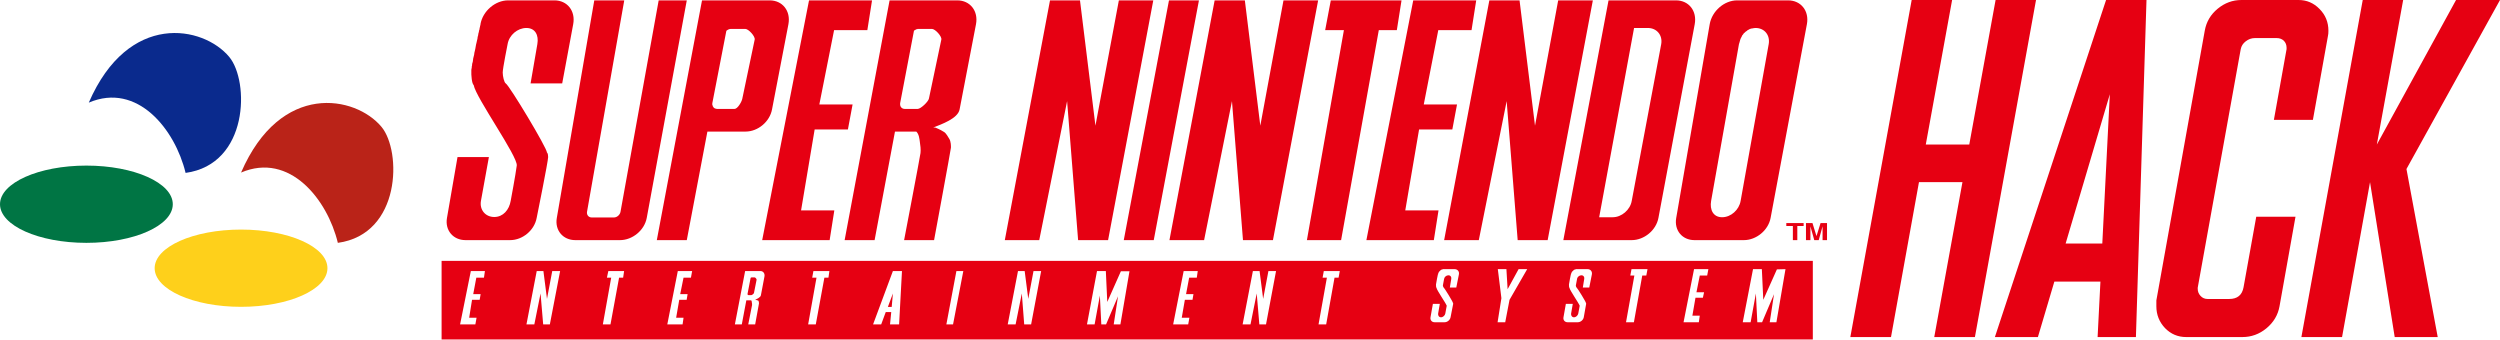
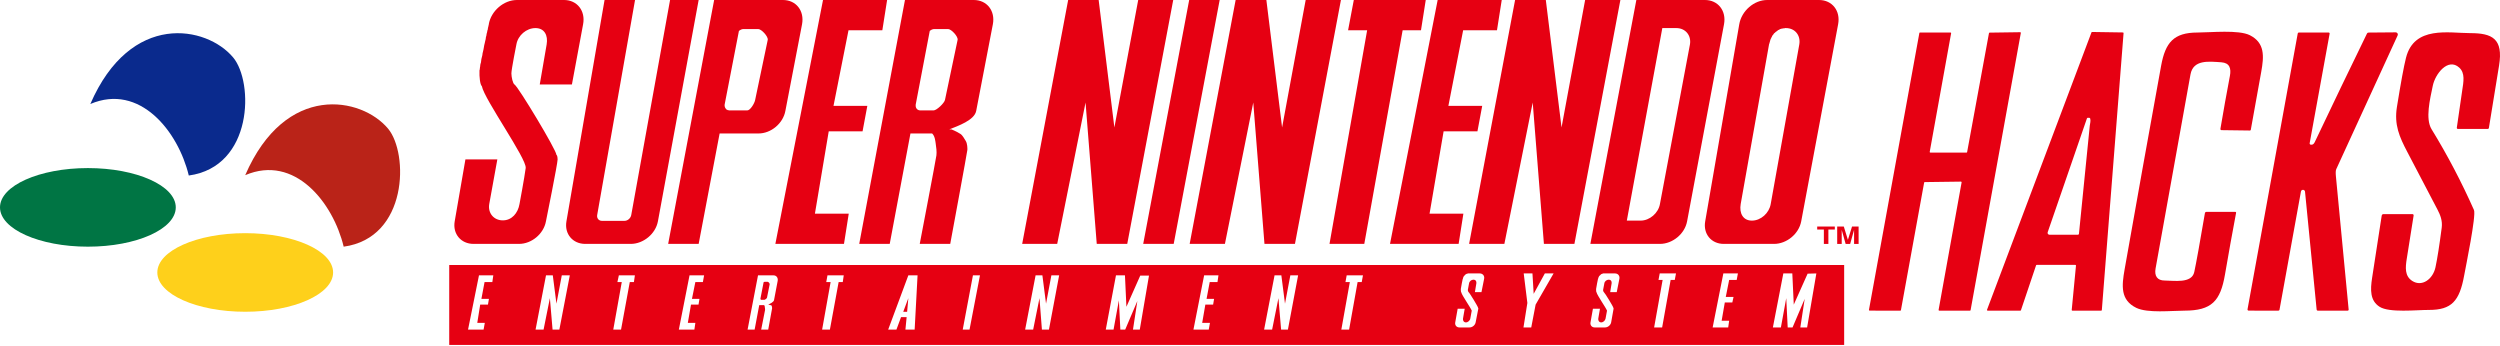
- <svg xmlns="http://www.w3.org/2000/svg" viewBox="-236.252 381.062 725.627 98.531" version="1.1" id="svg4" width="725.627" height="98.531">
+ <svg xmlns="http://www.w3.org/2000/svg" viewBox="-236.252 381.062 713.294 98.493" version="1.1" id="svg4" width="713.294" height="98.493">
  <defs id="defs4" />
-   <ellipse cx="-211.176" cy="440.338" rx="25.076" ry="11.212" fill="#007544" id="ellipse1" />
-   <path d="m -141.211,458.907 c 0,6.192 -11.227,11.212 -25.076,11.212 -13.849,0 -25.076,-5.02 -25.076,-11.212 0,-6.192 11.227,-11.211 25.076,-11.211 13.85,0 25.076,5.019 25.076,11.211 z" fill="#fed01b" id="path1" />
-   <path d="m -138.193,451.55 c -3.018,-12.557 -13.963,-26.431 -28.094,-20.4 11.506,-26.541 33.221,-22.319 40.761,-13.27 5.873,7.046 5.732,31.146 -12.667,33.67 z" fill="#ba2318" id="path2" />
-   <path d="m -182.386,431.248 c -3.019,-12.557 -13.963,-26.431 -28.094,-20.4 11.506,-26.541 33.222,-22.319 40.761,-13.27 5.872,7.047 5.73,31.146 -12.667,33.67 z" fill="#0a2a8d" id="path3" />
-   <path d="m -88.774,381.17 c -3.73,0 -7.355,3.089 -8.021,6.917 v 0.206 l -0.068,0.068 v 0.206 l -0.068,0.137 v 0.137 l -0.068,0.137 v 0.205 l -0.068,0.137 v 0.206 l -0.068,0.205 -0.068,0.206 -0.068,0.41 -0.136,0.48 -0.068,0.479 -0.136,0.48 -0.068,0.547 -0.136,0.548 -0.136,0.617 -0.136,0.548 -0.204,1.164 -0.136,0.616 -0.136,0.548 -0.068,0.548 -0.136,0.548 -0.135,0.548 -0.068,0.548 -0.068,0.479 -0.136,0.411 -0.068,0.479 v 0.206 l -0.068,0.137 v 0.342 l -0.068,0.206 v 0.273 l -0.068,0.137 v 0.137 c -0.071,1.674 0.161,3.96 0.679,4.384 0.659,3.688 12.858,20.757 12.507,23.356 -0.33,2.607 -1.768,10.274 -1.768,10.274 -0.442,2.586 -2.192,4.658 -4.758,4.658 -2.566,0 -4.316,-2.065 -3.875,-4.658 l 2.311,-12.74 H -103.458 l -3.059,17.671 c -0.624,3.589 1.788,6.438 5.37,6.438 h 12.982 c 3.596,0 7.022,-2.849 7.681,-6.438 0,0 3.345,-16.506 3.33,-17.671 -0.014,-1.172 -0.34,-1.301 -0.34,-1.301 0,-1.342 -10.855,-19.397 -11.963,-20.068 -0.477,-0.283 -0.87,-2.07 -0.883,-3.15 -0.021,-1.074 1.427,-8.288 1.427,-8.288 0.442,-2.585 2.872,-4.658 5.437,-4.658 2.566,0 3.637,2.072 3.195,4.658 l -1.971,11.438 h 9.177 l 3.194,-17.192 c 0.722,-3.829 -1.708,-6.917 -5.437,-6.917 h -13.456 z m 25.013,0 -10.876,63.15 c -0.624,3.589 1.788,6.438 5.37,6.438 h 12.982 c 3.596,0 7.083,-2.849 7.749,-6.438 l 11.623,-63.15 h -8.157 l -11.08,61.369 c -0.161,0.89 -1.02,1.644 -1.903,1.644 h -6.457 c -0.905,0 -1.507,-0.747 -1.36,-1.644 l 10.808,-61.369 z m 31.268,0 -13.119,69.588 h 8.7 l 5.982,-31.506 h 11.08 c 3.603,0 7.022,-2.871 7.68,-6.439 l 4.758,-24.726 c 0.715,-3.836 -1.708,-6.917 -5.437,-6.917 z m 31.063,0 -13.595,69.588 H 4.551 l 1.36,-8.63 h -9.652 l 3.942,-23.493 H 9.853 l 1.36,-7.26 H 1.561 l 4.283,-21.575 h 9.652 l 1.36,-8.63 z m 23.382,0 -13.05,69.588 h 8.7 l 5.914,-31.506 h 6.185 c 0.813,0.762 0.907,2.17 1.019,2.876 0.161,1.024 0.33,2.332 0.204,3.356 -0.112,1.017 -4.758,25.273 -4.758,25.273 h 8.7 c 0,0 4.894,-26.425 4.894,-26.849 0.014,-0.431 10e-4,-1.786 -0.476,-2.534 -0.316,-0.48 -0.865,-1.584 -1.496,-1.986 -1.213,-0.784 -2.583,-1.301 -2.583,-1.301 h -0.612 c 2.489,-0.989 7.184,-2.618 7.681,-5.274 l 4.758,-24.726 c 0.722,-3.836 -1.708,-6.917 -5.438,-6.917 z m 46.562,0 -13.119,69.588 h 9.992 l 8.088,-40.342 3.195,40.342 h 8.701 l 13.119,-69.588 h -9.992 l -6.797,36.369 -4.486,-36.369 z m 34.53,0 -13.119,69.588 h 8.7 l 13.118,-69.588 z m 13.254,0 -13.118,69.588 h 10.06 l 8.088,-40.342 3.195,40.342 h 8.7 l 13.118,-69.588 h -10.06 l -6.729,36.369 -4.486,-36.369 z m 33.715,0 -1.632,8.63 h 5.438 l -10.74,60.958 h 9.924 l 10.944,-60.958 h 5.234 l 1.36,-8.63 z m 23.926,0 -13.595,69.588 h 19.576 l 1.359,-8.63 h -9.652 l 4.01,-23.493 h 9.652 l 1.36,-7.26 h -9.652 l 4.214,-21.575 h 9.652 l 1.359,-8.63 z m 22.091,0 -13.119,69.588 h 10.06 l 8.088,-40.342 3.195,40.342 h 8.701 l 13.118,-69.588 h -10.06 l -6.729,36.369 -4.486,-36.369 z m 34.598,0 -13.119,69.588 h 19.848 c 3.603,0 7.083,-2.849 7.749,-6.438 l 10.536,-56.233 c 0.715,-3.836 -1.708,-6.917 -5.438,-6.917 z m 37.317,0 c -3.73,0 -7.287,3.089 -7.953,6.917 l -9.72,56.233 c -0.631,3.589 1.726,6.438 5.301,6.438 h 14.343 c 3.596,0 7.083,-2.849 7.749,-6.438 l 10.536,-56.233 c 0.722,-3.829 -1.715,-6.917 -5.438,-6.917 z m -29.908,8.013 h 4.01 c 2.566,0 4.316,2.072 3.875,4.658 l -8.565,45.548 c -0.449,2.586 -2.94,4.726 -5.506,4.726 h -3.942 z m 35.006,0 h 0.272 c 2.566,0 4.248,2.072 3.806,4.658 l -8.157,45.548 c -0.442,2.578 -2.804,4.726 -5.37,4.726 -2.566,0 -3.637,-2.141 -3.195,-4.726 l 8.088,-45.548 0.068,-0.205 0.068,-0.206 0.068,-0.274 0.068,-0.205 0.068,-0.274 0.068,-0.206 0.068,-0.205 0.136,-0.205 0.068,-0.206 0.136,-0.205 0.068,-0.206 0.136,-0.205 0.136,-0.137 0.136,-0.206 0.136,-0.205 0.204,-0.137 0.136,-0.137 0.136,-0.137 0.204,-0.137 0.204,-0.137 0.136,-0.137 0.204,-0.137 0.204,-0.068 0.204,-0.137 0.136,-0.069 0.272,-0.068 0.204,-0.069 h 0.204 l 0.204,-0.068 h 0.272 z m -297.176,0.274 h 4.214 c 0.925,0 2.887,2.135 2.719,3.082 l -3.603,17.191 c -0.168,0.89 -1.36,2.945 -2.243,2.945 h -5.234 l -0.068,-0.068 h -0.272 v -0.069 h -0.136 l -0.068,-0.068 h -0.068 l -0.068,-0.069 -0.068,-0.068 h -0.068 v -0.069 l -0.068,-0.068 -0.068,-0.069 v -0.068 l -0.068,-0.069 -0.068,-0.068 v -0.137 l -0.068,-0.068 v -0.137 l -0.068,-0.069 v -0.068 c 0,-0.113 -0.014,-0.284 0,-0.411 l 4.078,-21.027 c 0.374,-0.311 0.831,-0.548 1.293,-0.548 z m 54.174,0 h 4.214 c 0.925,0 2.901,2.135 2.719,3.082 l -3.602,17.123 c -0.161,0.897 -2.373,3.013 -3.263,3.013 h -3.738 c -0.771,0 -1.303,-0.512 -1.36,-1.232 0,-0.113 -0.014,-0.277 0,-0.411 l 4.011,-21.027 0.068,-0.068 0.068,-0.069 0.136,-0.068 h 0.068 l 0.068,-0.069 0.068,-0.068 h 0.068 l 0.068,-0.069 h 0.068 l 0.136,-0.068 h 0.204 v -0.069 z m -138.12,67.328 v 22.808 H 289.92 v -22.808 z m 290.635,2.398 h 3.396 c 0.822,0 1.412,0.651 1.247,1.507 l -0.762,3.836 h -1.871 l 0.416,-2.534 c 0.093,-0.573 -0.246,-1.027 -0.832,-1.027 -0.579,0 -1.147,0.451 -1.247,1.027 l -0.346,1.849 c -0.057,0.11 0.115,0.63 0.208,0.685 0.257,0.146 2.702,4.154 2.702,4.452 0.057,0.149 0.091,0.219 0.07,0.274 -0.072,0.502 -0.763,3.904 -0.763,3.904 -0.15,0.781 -0.918,1.438 -1.732,1.438 h -2.91 c -0.808,0 -1.328,-0.657 -1.178,-1.438 l 0.692,-3.904 h 2.009 l -0.485,2.808 c -0.093,0.573 0.246,1.096 0.832,1.096 0.557,0 1.154,-0.52 1.247,-1.096 l 0.415,-2.26 c -0.371,-0.946 -2.822,-4.386 -2.979,-5.206 -0.108,-0.091 -0.153,-0.586 -0.139,-0.959 0.021,-0.408 0.554,-2.945 0.554,-2.945 h 0.069 v -0.206 l 0.07,-0.137 v -0.068 l 0.069,-0.069 v -0.068 l 0.069,-0.069 v -0.068 l 0.07,-0.069 0.069,-0.068 v -0.069 h 0.07 l 0.069,-0.068 0.07,-0.069 0.069,-0.068 v -0.069 h 0.07 l 0.069,-0.068 0.07,-0.069 h 0.069 l 0.07,-0.068 h 0.069 l 0.07,-0.068 h 0.208 z m 15.936,0 h 2.494 l 0.347,5.822 3.187,-5.822 h 2.495 l -5.128,8.904 -1.247,6.507 h -2.217 l 1.108,-6.986 z m 22.658,0 h 3.397 c 0.822,0 1.397,0.651 1.247,1.507 l -0.762,3.836 h -1.871 l 0.416,-2.534 c 0.093,-0.573 -0.245,-1.027 -0.831,-1.027 -0.579,0 -1.154,0.451 -1.247,1.027 l -0.347,1.849 c -0.071,0.11 0.094,0.63 0.208,0.685 0.243,0.146 2.702,4.154 2.702,4.452 0.071,0.149 0.069,0.219 0.069,0.274 -0.093,0.502 -0.693,3.904 -0.693,3.904 -0.15,0.781 -0.925,1.438 -1.732,1.438 h -2.98 c -0.807,0 -1.327,-0.657 -1.178,-1.438 l 0.693,-3.904 h 2.009 l -0.485,2.808 c -0.093,0.573 0.267,1.096 0.831,1.096 0.579,0 1.133,-0.52 1.247,-1.096 l 0.416,-2.26 c -0.378,-0.946 -2.822,-4.386 -2.979,-5.206 -0.107,-0.091 -0.153,-0.586 -0.139,-0.959 0.022,-0.408 0.554,-2.945 0.554,-2.945 l 0.07,-0.069 v -0.137 l 0.069,-0.137 v -0.068 l 0.07,-0.069 v -0.068 l 0.069,-0.069 v -0.068 l 0.07,-0.069 0.069,-0.068 v -0.069 h 0.07 l 0.069,-0.068 0.07,-0.069 0.069,-0.068 0.07,-0.069 0.069,-0.068 0.069,-0.069 h 0.07 l 0.069,-0.068 h 0.07 l 0.069,-0.068 h 0.209 z m 16.145,0 h 4.643 l -0.347,1.849 h -1.178 l -2.425,13.562 h -2.287 l 2.425,-13.562 h -1.178 z m 18.153,0 h 4.157 l -0.346,1.849 h -2.148 l -0.97,4.863 h 2.217 l -0.346,1.576 h -2.148 l -0.901,5.205 h 2.148 l -0.277,1.918 h -4.435 z m 17.115,0 h 2.564 l 0.416,8.904 3.949,-8.835 2.494,-0.069 -2.633,15.411 h -1.94 l 1.247,-8.151 -3.464,8.151 h -1.386 l -0.416,-8.356 -1.524,8.356 h -2.287 z m -372.154,0.548 h 4.088 l -0.277,1.917 h -2.218 l -0.901,4.795 h 2.148 l -0.277,1.644 h -2.217 l -0.832,5.206 h 2.148 l -0.347,1.917 H -102.711 Z m 19.124,0 h 1.94 l 1.04,8.082 1.524,-8.082 h 2.287 l -2.98,15.479 h -1.94 l -0.762,-8.972 -1.802,8.972 h -2.287 z m 20.787,0 h 4.573 l -0.277,1.917 h -1.178 l -2.495,13.562 h -2.217 l 2.425,-13.562 h -1.247 z m 20.163,0 h 4.157 l -0.346,1.917 h -2.148 l -0.97,4.795 h 2.148 l -0.277,1.644 h -2.148 l -0.901,5.206 h 2.148 l -0.277,1.917 h -4.435 z m 19.54,0 h 4.435 c 0.822,0 1.342,0.72 1.178,1.575 l -1.04,5.48 c -0.114,0.593 -1.167,1.078 -1.732,1.301 h 0.278 v 0.068 h 0.278 l 0.07,0.069 h 0.208 v 0.068 h 0.139 v 0.069 h 0.07 c 0.092,0.166 0.139,0.66 0.139,0.753 0,0.091 -1.109,6.096 -1.109,6.096 h -2.009 c 0,0 1.073,-5.392 1.109,-5.616 0.021,-0.24 -0.027,-0.53 -0.07,-0.754 -0.014,-0.165 -0.022,-0.448 -0.208,-0.616 h -1.386 l -1.316,6.986 h -2.009 z m 19.817,0 H 4.482 l -0.277,1.917 h -1.178 l -2.494,13.562 H -1.685 l 2.425,-13.562 h -1.247 z m 23.073,0 h 2.633 l -0.832,15.479 h -2.633 l 0.347,-3.561 h -1.594 l -1.317,3.561 h -2.356 z m 18.431,0 h 2.009 l -2.98,15.479 h -1.94 z m 17.877,0 h 1.94 l 1.04,8.082 1.524,-8.082 h 2.218 l -2.91,15.479 h -2.009 l -0.693,-8.972 -1.802,8.972 h -2.288 z m 22.934,0 h 2.564 l 0.416,8.972 3.95,-8.904 h 2.494 l -2.633,15.411 h -1.94 l 1.247,-8.15 -3.464,8.15 h -1.386 l -0.416,-8.356 -1.525,8.356 h -2.217 z m 25.153,0 h 4.088 l -0.277,1.917 h -2.218 l -0.9,4.795 h 2.148 l -0.277,1.644 h -2.218 l -0.901,5.206 h 2.218 l -0.347,1.917 h -4.365 z m 20.093,0 h 1.94 l 1.039,8.082 1.525,-8.082 h 2.217 l -2.91,15.479 h -1.94 l -0.762,-8.972 -1.801,8.972 h -2.287 z m 20.579,0 h 4.643 l -0.347,1.917 h -1.178 l -2.425,13.562 h -2.218 l 2.425,-13.562 h -1.247 z m -166.086,1.849 c -0.108,0 -0.199,0.063 -0.277,0.137 l -0.901,4.658 v 0.068 c 0,0.149 0.106,0.274 0.277,0.274 h 0.832 c 0.207,0 0.726,-0.412 0.762,-0.616 l 0.763,-3.836 c 0.036,-0.22 -0.347,-0.685 -0.554,-0.685 z m 41.019,4.657 -1.455,3.904 h 1.109 z M 287.252,446.662 h -1.833 v 4.099 h -1.29 v -4.099 h -1.902 v -0.849 h 5.025 z m 6.79,4.099 h -1.291 v -4.02 l -1.118,4.02 h -1.291 l -1.119,-3.998 v 3.998 h -1.29 v -4.948 h 1.888 l 1.165,3.788 1.178,-3.788 h 1.878 z" fill="#e60012" id="path4" />
-   <path d="M 300.809,478.893 318.615,381.062 h 11.734 l -7.641,41.957 h 12.621 l 7.641,-41.957 h 11.734 l -17.738,97.831 h -11.802 l 8.187,-44.958 h -12.621 l -8.118,44.958 z m 41.957,0 32.269,-97.831 h 11.734 l -3.07,97.831 h -11.12 l 0.819,-16.1 h -13.372 l -4.776,16.1 z m 31.178,-27.152 2.183,-43.321 -12.826,43.321 z m 15.691,16.51 14.054,-78.319 q 0.682,-3.82 3.752,-6.345 3.07,-2.524 6.89,-2.524 h 16.578 q 3.548,0 6.072,2.592 2.592,2.592 2.592,6.345 0,0.955 -0.136,1.501 L 435.07,415.855 h -11.325 l 3.684,-20.535 v -0.409 q 0,-1.228 -0.819,-2.047 -0.819,-0.75 -2.047,-0.75 h -6.345 q -1.433,0 -2.661,0.955 -1.16,0.887 -1.433,2.251 l -12.485,69.246 v 0.341 q 0,1.16 0.819,2.047 0.819,0.887 2.047,0.887 h 6.276 q 3.548,0 4.162,-3.411 l 3.684,-20.467 h 11.393 l -4.639,25.993 q -0.682,3.82 -3.82,6.413 -3.07,2.524 -6.959,2.524 h -16.305 q -3.616,0 -6.14,-2.592 -2.524,-2.661 -2.524,-6.345 z m 42.093,10.643 17.806,-97.831 h 11.734 l -7.641,41.957 22.991,-41.957 h 12.758 l -27.152,49.052 9.074,48.779 h -12.485 l -7.163,-44.958 -8.118,44.958 z" id="text4" style="font-size:139.719px;font-family:SNES;-inkscape-font-specification:SNES;fill:#e60012;fill-rule:evenodd;stroke-width:93.146" aria-label="HACK" />
+   <ellipse cx="-211.177" cy="440.23" rx="25.076" ry="11.212" fill="#007544" id="ellipse1" />
+   <path d="m -141.212,458.799 c 0,6.192 -11.227,11.212 -25.076,11.212 -13.849,0 -25.076,-5.02 -25.076,-11.212 0,-6.192 11.227,-11.211 25.076,-11.211 13.85,0 25.076,5.019 25.076,11.211 z" fill="#fed01b" id="path1" />
+   <path d="m -138.194,451.442 c -3.018,-12.557 -13.963,-26.431 -28.094,-20.4 11.506,-26.541 33.221,-22.319 40.761,-13.27 5.873,7.046 5.732,31.146 -12.667,33.67 z" fill="#ba2318" id="path2" />
+   <path d="m -182.387,431.14 c -3.019,-12.557 -13.963,-26.431 -28.094,-20.4 11.506,-26.541 33.222,-22.319 40.761,-13.27 5.872,7.047 5.73,31.146 -12.667,33.67 z" fill="#0a2a8d" id="path3" />
+   <path d="m -88.775,381.062 c -3.73,0 -7.355,3.089 -8.021,6.917 v 0.206 l -0.068,0.068 v 0.206 l -0.068,0.137 v 0.137 L -97,388.87 v 0.205 l -0.068,0.137 v 0.206 l -0.068,0.205 -0.068,0.206 -0.068,0.41 -0.136,0.48 -0.068,0.479 -0.136,0.48 -0.068,0.547 -0.136,0.548 -0.136,0.617 -0.136,0.548 -0.204,1.164 -0.136,0.616 -0.136,0.548 -0.068,0.548 -0.136,0.548 -0.135,0.548 -0.068,0.548 -0.068,0.479 -0.136,0.411 -0.068,0.479 v 0.206 l -0.068,0.137 v 0.342 l -0.068,0.206 v 0.273 l -0.068,0.137 v 0.137 c -0.071,1.674 0.161,3.96 0.679,4.384 0.659,3.688 12.858,20.757 12.507,23.356 -0.33,2.607 -1.768,10.274 -1.768,10.274 -0.442,2.586 -2.192,4.658 -4.758,4.658 -2.566,0 -4.316,-2.065 -3.875,-4.658 l 2.311,-12.74 h -9.108 l -3.059,17.671 c -0.624,3.589 1.788,6.438 5.37,6.438 h 12.982 c 3.596,0 7.022,-2.849 7.681,-6.438 0,0 3.345,-16.506 3.33,-17.671 -0.014,-1.172 -0.34,-1.301 -0.34,-1.301 0,-1.342 -10.855,-19.397 -11.963,-20.068 -0.477,-0.283 -0.87,-2.07 -0.883,-3.15 -0.021,-1.074 1.427,-8.288 1.427,-8.288 0.442,-2.585 2.872,-4.658 5.437,-4.658 2.566,0 3.637,2.072 3.195,4.658 l -1.971,11.438 h 9.177 l 3.194,-17.192 c 0.722,-3.829 -1.708,-6.917 -5.437,-6.917 h -13.456 z m 25.013,0 -10.876,63.15 c -0.624,3.589 1.788,6.438 5.37,6.438 h 12.982 c 3.596,0 7.083,-2.849 7.749,-6.438 l 11.623,-63.15 h -8.157 l -11.08,61.369 c -0.161,0.89 -1.02,1.644 -1.903,1.644 h -6.457 c -0.905,0 -1.507,-0.747 -1.36,-1.644 l 10.808,-61.369 z m 31.268,0 -13.119,69.588 h 8.7 l 5.982,-31.506 h 11.08 c 3.603,0 7.022,-2.871 7.68,-6.439 l 4.758,-24.726 c 0.715,-3.836 -1.708,-6.917 -5.437,-6.917 z m 31.063,0 -13.595,69.588 H 4.55 l 1.36,-8.63 H -3.742 L 0.2,418.527 h 9.652 l 1.36,-7.26 H 1.56 l 4.283,-21.575 h 9.652 l 1.36,-8.63 z m 23.382,0 -13.05,69.588 h 8.7 l 5.914,-31.506 H 29.7 c 0.813,0.762 0.907,2.17 1.019,2.876 0.161,1.024 0.33,2.332 0.204,3.356 -0.112,1.017 -4.758,25.273 -4.758,25.273 h 8.7 c 0,0 4.894,-26.425 4.894,-26.849 0.014,-0.431 10e-4,-1.786 -0.476,-2.534 -0.316,-0.48 -0.865,-1.584 -1.496,-1.986 -1.213,-0.784 -2.583,-1.301 -2.583,-1.301 h -0.612 c 2.489,-0.989 7.184,-2.618 7.681,-5.274 l 4.758,-24.726 c 0.722,-3.836 -1.708,-6.917 -5.438,-6.917 z m 46.562,0 -13.119,69.588 h 9.992 l 8.088,-40.342 3.195,40.342 H 85.37 L 98.489,381.062 H 88.497 L 81.7,417.431 77.214,381.062 Z m 34.53,0 -13.119,69.588 h 8.7 l 13.118,-69.588 z m 13.254,0 -13.118,69.588 h 10.06 l 8.088,-40.342 3.195,40.342 h 8.7 l 13.118,-69.588 h -10.06 l -6.729,36.369 -4.486,-36.369 z m 33.715,0 -1.632,8.63 h 5.438 l -10.74,60.958 h 9.924 l 10.944,-60.958 h 5.234 l 1.36,-8.63 z m 23.926,0 -13.595,69.588 h 19.576 l 1.359,-8.63 h -9.652 l 4.01,-23.493 h 9.652 l 1.36,-7.26 h -9.652 l 4.214,-21.575 h 9.652 l 1.359,-8.63 z m 22.091,0 -13.119,69.588 h 10.06 l 8.088,-40.342 3.195,40.342 h 8.701 l 13.118,-69.588 h -10.06 l -6.729,36.369 -4.486,-36.369 z m 34.598,0 -13.119,69.588 h 19.848 c 3.603,0 7.083,-2.849 7.749,-6.438 l 10.536,-56.233 c 0.715,-3.836 -1.708,-6.917 -5.438,-6.917 z m 37.317,0 c -3.73,0 -7.287,3.089 -7.953,6.917 l -9.72,56.233 c -0.631,3.589 1.726,6.438 5.301,6.438 h 14.343 c 3.596,0 7.083,-2.849 7.749,-6.438 L 288.2,387.979 c 0.722,-3.829 -1.715,-6.917 -5.438,-6.917 z m -29.908,8.013 h 4.01 c 2.566,0 4.316,2.072 3.875,4.658 l -8.565,45.548 c -0.449,2.586 -2.94,4.726 -5.506,4.726 h -3.942 z m 35.006,0 h 0.272 c 2.566,0 4.248,2.072 3.806,4.658 l -8.157,45.548 c -0.442,2.578 -2.804,4.726 -5.37,4.726 -2.566,0 -3.637,-2.141 -3.195,-4.726 l 8.088,-45.548 0.068,-0.205 0.068,-0.206 0.068,-0.274 0.068,-0.205 0.068,-0.274 0.068,-0.206 0.068,-0.205 0.136,-0.205 0.068,-0.206 0.136,-0.205 0.068,-0.206 0.136,-0.205 0.136,-0.137 0.136,-0.206 0.136,-0.205 0.204,-0.137 0.136,-0.137 0.136,-0.137 0.204,-0.137 0.204,-0.137 0.136,-0.137 0.204,-0.137 0.204,-0.068 0.204,-0.137 0.136,-0.069 0.272,-0.068 0.204,-0.069 h 0.204 l 0.204,-0.068 h 0.272 z m -297.176,0.274 h 4.214 c 0.925,0 2.887,2.135 2.719,3.082 l -3.603,17.191 c -0.168,0.89 -1.36,2.945 -2.243,2.945 h -5.234 l -0.068,-0.068 h -0.272 v -0.069 h -0.136 l -0.068,-0.068 h -0.068 l -0.068,-0.069 -0.068,-0.068 h -0.068 v -0.069 l -0.068,-0.068 -0.068,-0.069 v -0.068 l -0.068,-0.069 -0.068,-0.068 v -0.137 l -0.068,-0.068 v -0.137 l -0.068,-0.069 v -0.068 c 0,-0.113 -0.014,-0.284 0,-0.411 l 4.078,-21.027 c 0.374,-0.311 0.831,-0.548 1.293,-0.548 z m 54.174,0 h 4.214 c 0.925,0 2.901,2.135 2.719,3.082 l -3.602,17.123 c -0.161,0.897 -2.373,3.013 -3.263,3.013 H 26.37 c -0.771,0 -1.303,-0.512 -1.36,-1.232 0,-0.113 -0.014,-0.277 0,-0.411 l 4.011,-21.027 0.068,-0.068 0.068,-0.069 0.136,-0.068 h 0.068 l 0.068,-0.069 0.068,-0.068 h 0.068 l 0.068,-0.069 h 0.068 l 0.136,-0.068 h 0.204 v -0.069 z m -138.12,67.328 v 22.808 h 397.999 v -22.808 z m 290.635,2.398 h 3.396 c 0.822,0 1.412,0.651 1.247,1.507 l -0.762,3.836 h -1.871 l 0.416,-2.534 c 0.093,-0.573 -0.246,-1.027 -0.832,-1.027 -0.579,0 -1.147,0.451 -1.247,1.027 l -0.346,1.849 c -0.057,0.11 0.115,0.63 0.208,0.685 0.257,0.146 2.702,4.154 2.702,4.452 0.057,0.149 0.091,0.219 0.07,0.274 -0.072,0.502 -0.763,3.904 -0.763,3.904 -0.15,0.781 -0.918,1.438 -1.732,1.438 h -2.91 c -0.808,0 -1.328,-0.657 -1.178,-1.438 l 0.692,-3.904 h 2.009 l -0.485,2.808 c -0.093,0.573 0.246,1.096 0.832,1.096 0.557,0 1.154,-0.52 1.247,-1.096 l 0.415,-2.26 c -0.371,-0.946 -2.822,-4.386 -2.979,-5.206 -0.108,-0.091 -0.153,-0.586 -0.139,-0.959 0.021,-0.408 0.554,-2.945 0.554,-2.945 h 0.069 v -0.206 l 0.07,-0.137 v -0.068 l 0.069,-0.069 v -0.068 l 0.069,-0.069 v -0.068 l 0.07,-0.069 0.069,-0.068 v -0.069 h 0.07 l 0.069,-0.068 0.07,-0.069 0.069,-0.068 v -0.069 h 0.07 l 0.069,-0.068 0.07,-0.069 h 0.069 l 0.07,-0.068 h 0.069 l 0.07,-0.068 h 0.208 z m 15.936,0 h 2.494 l 0.347,5.822 3.187,-5.822 h 2.495 l -5.128,8.904 -1.247,6.507 h -2.217 l 1.108,-6.986 z m 22.658,0 h 3.397 c 0.822,0 1.397,0.651 1.247,1.507 l -0.762,3.836 h -1.871 l 0.416,-2.534 c 0.093,-0.573 -0.245,-1.027 -0.831,-1.027 -0.579,0 -1.154,0.451 -1.247,1.027 l -0.347,1.849 c -0.071,0.11 0.094,0.63 0.208,0.685 0.243,0.146 2.702,4.154 2.702,4.452 0.071,0.149 0.069,0.219 0.069,0.274 -0.093,0.502 -0.693,3.904 -0.693,3.904 -0.15,0.781 -0.925,1.438 -1.732,1.438 h -2.98 c -0.807,0 -1.327,-0.657 -1.178,-1.438 l 0.693,-3.904 h 2.009 l -0.485,2.808 c -0.093,0.573 0.267,1.096 0.831,1.096 0.579,0 1.133,-0.52 1.247,-1.096 l 0.416,-2.26 c -0.378,-0.946 -2.822,-4.386 -2.979,-5.206 -0.107,-0.091 -0.153,-0.586 -0.139,-0.959 0.022,-0.408 0.554,-2.945 0.554,-2.945 l 0.07,-0.069 v -0.137 l 0.069,-0.137 v -0.068 l 0.07,-0.069 v -0.068 l 0.069,-0.069 v -0.068 l 0.07,-0.069 0.069,-0.068 v -0.069 h 0.07 l 0.069,-0.068 0.07,-0.069 0.069,-0.068 0.07,-0.069 0.069,-0.068 0.069,-0.069 h 0.07 l 0.069,-0.068 h 0.07 l 0.069,-0.068 h 0.209 z m 16.145,0 h 4.643 l -0.347,1.849 h -1.178 l -2.425,13.562 H 235.7 l 2.425,-13.562 h -1.178 z m 18.153,0 h 4.157 l -0.346,1.849 h -2.148 l -0.97,4.863 h 2.217 l -0.346,1.576 h -2.148 l -0.901,5.205 h 2.148 l -0.277,1.918 h -4.435 z m 17.115,0 h 2.564 l 0.416,8.904 3.949,-8.835 2.494,-0.069 -2.633,15.411 h -1.94 l 1.247,-8.151 -3.464,8.151 h -1.386 l -0.416,-8.356 -1.524,8.356 h -2.287 z m -372.154,0.548 h 4.088 l -0.277,1.917 h -2.218 l -0.901,4.795 h 2.148 l -0.277,1.644 h -2.217 l -0.832,5.206 h 2.148 l -0.347,1.917 h -4.435 z m 19.124,0 h 1.94 l 1.04,8.082 1.524,-8.082 h 2.287 l -2.98,15.479 h -1.94 l -0.762,-8.972 -1.802,8.972 h -2.287 z m 20.787,0 h 4.573 l -0.277,1.917 h -1.178 l -2.495,13.562 h -2.217 l 2.425,-13.562 h -1.247 z m 20.163,0 h 4.157 l -0.346,1.917 h -2.148 l -0.97,4.795 h 2.148 l -0.277,1.644 h -2.148 l -0.901,5.206 h 2.148 l -0.277,1.917 h -4.435 z m 19.54,0 h 4.435 c 0.822,0 1.342,0.72 1.178,1.575 l -1.04,5.48 c -0.114,0.593 -1.167,1.078 -1.732,1.301 h 0.278 v 0.068 h 0.278 l 0.07,0.069 h 0.208 v 0.068 h 0.139 v 0.069 h 0.07 c 0.092,0.166 0.139,0.66 0.139,0.753 0,0.091 -1.109,6.096 -1.109,6.096 h -2.009 c 0,0 1.073,-5.392 1.109,-5.616 0.021,-0.24 -0.027,-0.53 -0.07,-0.754 -0.014,-0.165 -0.022,-0.448 -0.208,-0.616 h -1.386 l -1.316,6.986 h -2.009 z m 19.817,0 H 4.481 L 4.204,461.54 H 3.026 L 0.532,475.102 H -1.686 L 0.739,461.54 h -1.247 z m 23.073,0 h 2.633 l -0.832,15.479 H 22.08 l 0.347,-3.561 h -1.594 l -1.317,3.561 H 17.16 Z m 18.431,0 h 2.009 l -2.98,15.479 h -1.94 z m 17.877,0 h 1.94 l 1.04,8.082 1.524,-8.082 h 2.218 l -2.91,15.479 h -2.009 l -0.693,-8.972 -1.802,8.972 H 56.24 Z m 22.934,0 h 2.564 l 0.416,8.972 3.95,-8.904 h 2.494 l -2.633,15.411 h -1.94 l 1.247,-8.15 -3.464,8.15 h -1.386 l -0.416,-8.356 -1.525,8.356 h -2.217 z m 25.153,0 h 4.088 l -0.277,1.917 H 108.9 l -0.9,4.795 h 2.148 l -0.277,1.644 h -2.218 l -0.901,5.206 h 2.218 l -0.347,1.917 h -4.365 z m 20.093,0 h 1.94 l 1.039,8.082 1.525,-8.082 h 2.217 l -2.91,15.479 h -1.94 l -0.762,-8.972 -1.801,8.972 h -2.287 z m 20.579,0 h 4.643 l -0.347,1.917 h -1.178 l -2.425,13.562 h -2.218 l 2.425,-13.562 h -1.247 z m -166.086,1.849 c -0.108,0 -0.199,0.063 -0.277,0.137 l -0.901,4.658 v 0.068 c 0,0.149 0.106,0.274 0.277,0.274 h 0.832 c 0.207,0 0.726,-0.412 0.762,-0.616 l 0.763,-3.836 c 0.036,-0.22 -0.347,-0.685 -0.554,-0.685 z m 41.019,4.657 -1.455,3.904 h 1.109 z m 264.339,-19.575 h -1.833 v 4.099 h -1.29 v -4.099 h -1.902 v -0.849 h 5.025 z m 6.79,4.099 h -1.291 v -4.02 l -1.118,4.02 h -1.291 l -1.119,-3.998 v 3.998 h -1.29 v -4.948 h 1.888 l 1.165,3.788 1.178,-3.788 h 1.878 z" fill="#e60012" id="path4" />
+   <g fill="#4c504e" id="g63" transform="matrix(0.5933229,0,0,0.5933229,-113.7352,370.7586)" style="fill:#e60012;fill-opacity:1">
+     <path d="m 721.77,90.75 h 17.39 a 0.3,0.3 0 0 0 0.3,-0.25 l 10.51,-57.2 a 0.3,0.3 0 0 1 0.29,-0.24 L 765,32.85 a 0.3,0.3 0 0 1 0.29,0.35 l -24.16,133.3 a 0.3,0.3 0 0 1 -0.29,0.25 h -14.8 a 0.3,0.3 0 0 1 -0.3,-0.35 l 11.07,-61.34 a 0.3,0.3 0 0 0 -0.3,-0.36 l -17.43,0.23 a 0.3,0.3 0 0 0 -0.29,0.24 l -11.16,61.34 a 0.3,0.3 0 0 1 -0.29,0.25 l -14.79,-0.02 a 0.3,0.3 0 0 1 -0.3,-0.35 L 716.49,33.25 A 0.3,0.3 0 0 1 716.78,33 h 14.69 a 0.3,0.3 0 0 1 0.3,0.35 l -10.3,57.05 a 0.3,0.3 0 0 0 0.3,0.35 z" id="path58" style="fill:#e60012;fill-opacity:1" />
+     <path d="m 791.51,144.75 h -18.6 a 0.3,0.3 0 0 0 -0.29,0.2 l -7.28,21.6 a 0.3,0.3 0 0 1 -0.29,0.2 H 749.3 a 0.3,0.3 0 0 1 -0.28,-0.41 l 50.24,-133.4 a 0.3,0.3 0 0 1 0.28,-0.2 l 14.85,0.23 a 0.3,0.3 0 0 1 0.3,0.32 l -10.45,133.18 a 0.3,0.3 0 0 1 -0.3,0.28 h -13.88 a 0.3,0.3 0 0 1 -0.3,-0.33 l 2.05,-21.34 a 0.3,0.3 0 0 0 -0.3,-0.33 z m 5.56,-70.44 -18.87,54.73 a 0.91,0.91 0 0 0 0.86,1.21 h 13.64 a 0.54,0.53 2.3 0 0 0.54,-0.49 q 2.62,-26.02 5.21,-52.04 c 0.09,-0.93 0.5,-2.03 0.23,-3.23 A 0.63,0.62 83.6 0 0 798.07,74 h -0.56 a 0.47,0.47 0 0 0 -0.44,0.31 z" id="path59" style="fill:#e60012;fill-opacity:1" />
+     <path d="m 899.99,109.46 -10.31,56.84 a 0.57,0.55 4.8 0 1 -0.56,0.46 l -14.28,-0.02 A 0.55,0.54 5.2 0 1 874.3,166.1 L 898.44,33.5 a 0.61,0.61 0 0 1 0.6,-0.5 h 14.27 a 0.49,0.48 -84.9 0 1 0.47,0.57 l -9.6,52.65 a 0.61,0.61 0 0 0 0.48,0.71 q 1.26,0.26 1.94,-1.17 12.44,-26.2 25.15,-52.28 a 0.8,0.8 0 0 1 0.72,-0.45 l 13.08,-0.11 a 1.03,1.02 -77.9 0 1 0.94,1.46 q -14.46,31.66 -29.53,64.35 -0.41,0.89 -0.15,3.51 3.08,31.99 6.12,63.99 a 0.47,0.47 0 0 1 -0.47,0.52 h -14.42 a 0.5,0.5 0 0 1 -0.5,-0.46 l -5.59,-56.75 a 0.99,0.99 0 0 0 -1.96,-0.08 z" id="path60" style="fill:#e60012;fill-opacity:1" />
+     <path d="m 875.47,80.13 -13.7,-0.18 c -0.318,-0.001 -0.559,-0.29 -0.51,-0.61 1.447,-8.567 2.97,-17.067 4.57,-25.5 0.68,-3.6 -0.14,-6.24 -4.14,-6.52 -6.08,-0.41 -13.51,-1.37 -14.82,5.85 -5.627,31.107 -11.223,62.217 -16.79,93.33 -0.62,3.49 0.75,5.79 4.42,5.77 4.25,-0.02 12.97,1.58 14.19,-4.09 0.973,-4.553 2.68,-13.997 5.12,-28.33 0.059,-0.346 0.359,-0.6 0.71,-0.6 h 13.9 c 0.242,0.001 0.424,0.226 0.38,0.47 -1.867,9.887 -3.65,19.787 -5.35,29.7 -2.2,12.8 -6.45,17.3 -19.43,17.33 -6.22,0.01 -17.79,1.3 -23.22,-1.35 -7.69,-3.77 -7.01,-10.57 -5.6,-18.53 5.76,-32.64 11.61,-65.267 17.55,-97.88 2.04,-11.16 6.02,-15.97 17.49,-15.98 6.35,-0.01 19.8,-1.43 25.2,1.3 7.23,3.67 6.82,10.07 5.44,17.66 -1.68,9.307 -3.35,18.58 -5.01,27.82 -0.034,0.195 -0.202,0.338 -0.4,0.34 z" id="path61" style="fill:#e60012;fill-opacity:1" />
+     <path d="m 976.097,49.864 c -5.35,-4.857 -11.53,2.935 -12.72,8.782 -1.31,6.393 -3.67,15.789 -0.58,20.851 7.6,12.399 14.397,25.348 20.39,38.847 1.16,2.605 -3.91,27.085 -4.71,31.487 -2.25,12.365 -6.05,16.597 -16.98,16.574 -5.91,-0.023 -19.06,1.479 -23.73,-1.536 -4.57,-2.958 -4.44,-8.088 -3.57,-13.81 1.48,-9.737 3.02,-19.725 4.62,-29.963 0.077,-0.45 0.417,-0.775 0.81,-0.774 h 14.02 c 0.328,0.002 0.576,0.338 0.52,0.705 -1.073,6.916 -2.163,13.787 -3.27,20.612 -0.73,4.459 -1.01,8.452 2.57,10.795 4.74,3.083 10,-0.876 11.21,-6.518 0.887,-4.148 1.887,-10.492 3,-19.031 0.44,-3.379 -0.66,-6.12 -2.06,-8.793 -4.807,-9.214 -9.627,-18.421 -14.46,-27.62 -3.87,-7.349 -6.38,-13.116 -5.02,-21.636 1.867,-11.648 3.323,-19.543 4.37,-23.684 3.93,-15.516 20.57,-11.865 30.93,-11.853 10.43,0.011 15.95,2.594 13.82,15.584 -1.633,9.98 -3.26,19.964 -4.88,29.952 -0.044,0.308 -0.281,0.534 -0.56,0.535 h -14.4 c -0.296,-0.003 -0.519,-0.301 -0.47,-0.626 0.807,-5.855 1.653,-11.694 2.54,-17.518 0.72,-4.709 1.51,-8.725 -1.39,-11.364 z" id="path45-0" style="display:inline;fill:#e60012;fill-opacity:1;stroke-width:1.067" />
+   </g>
</svg>
